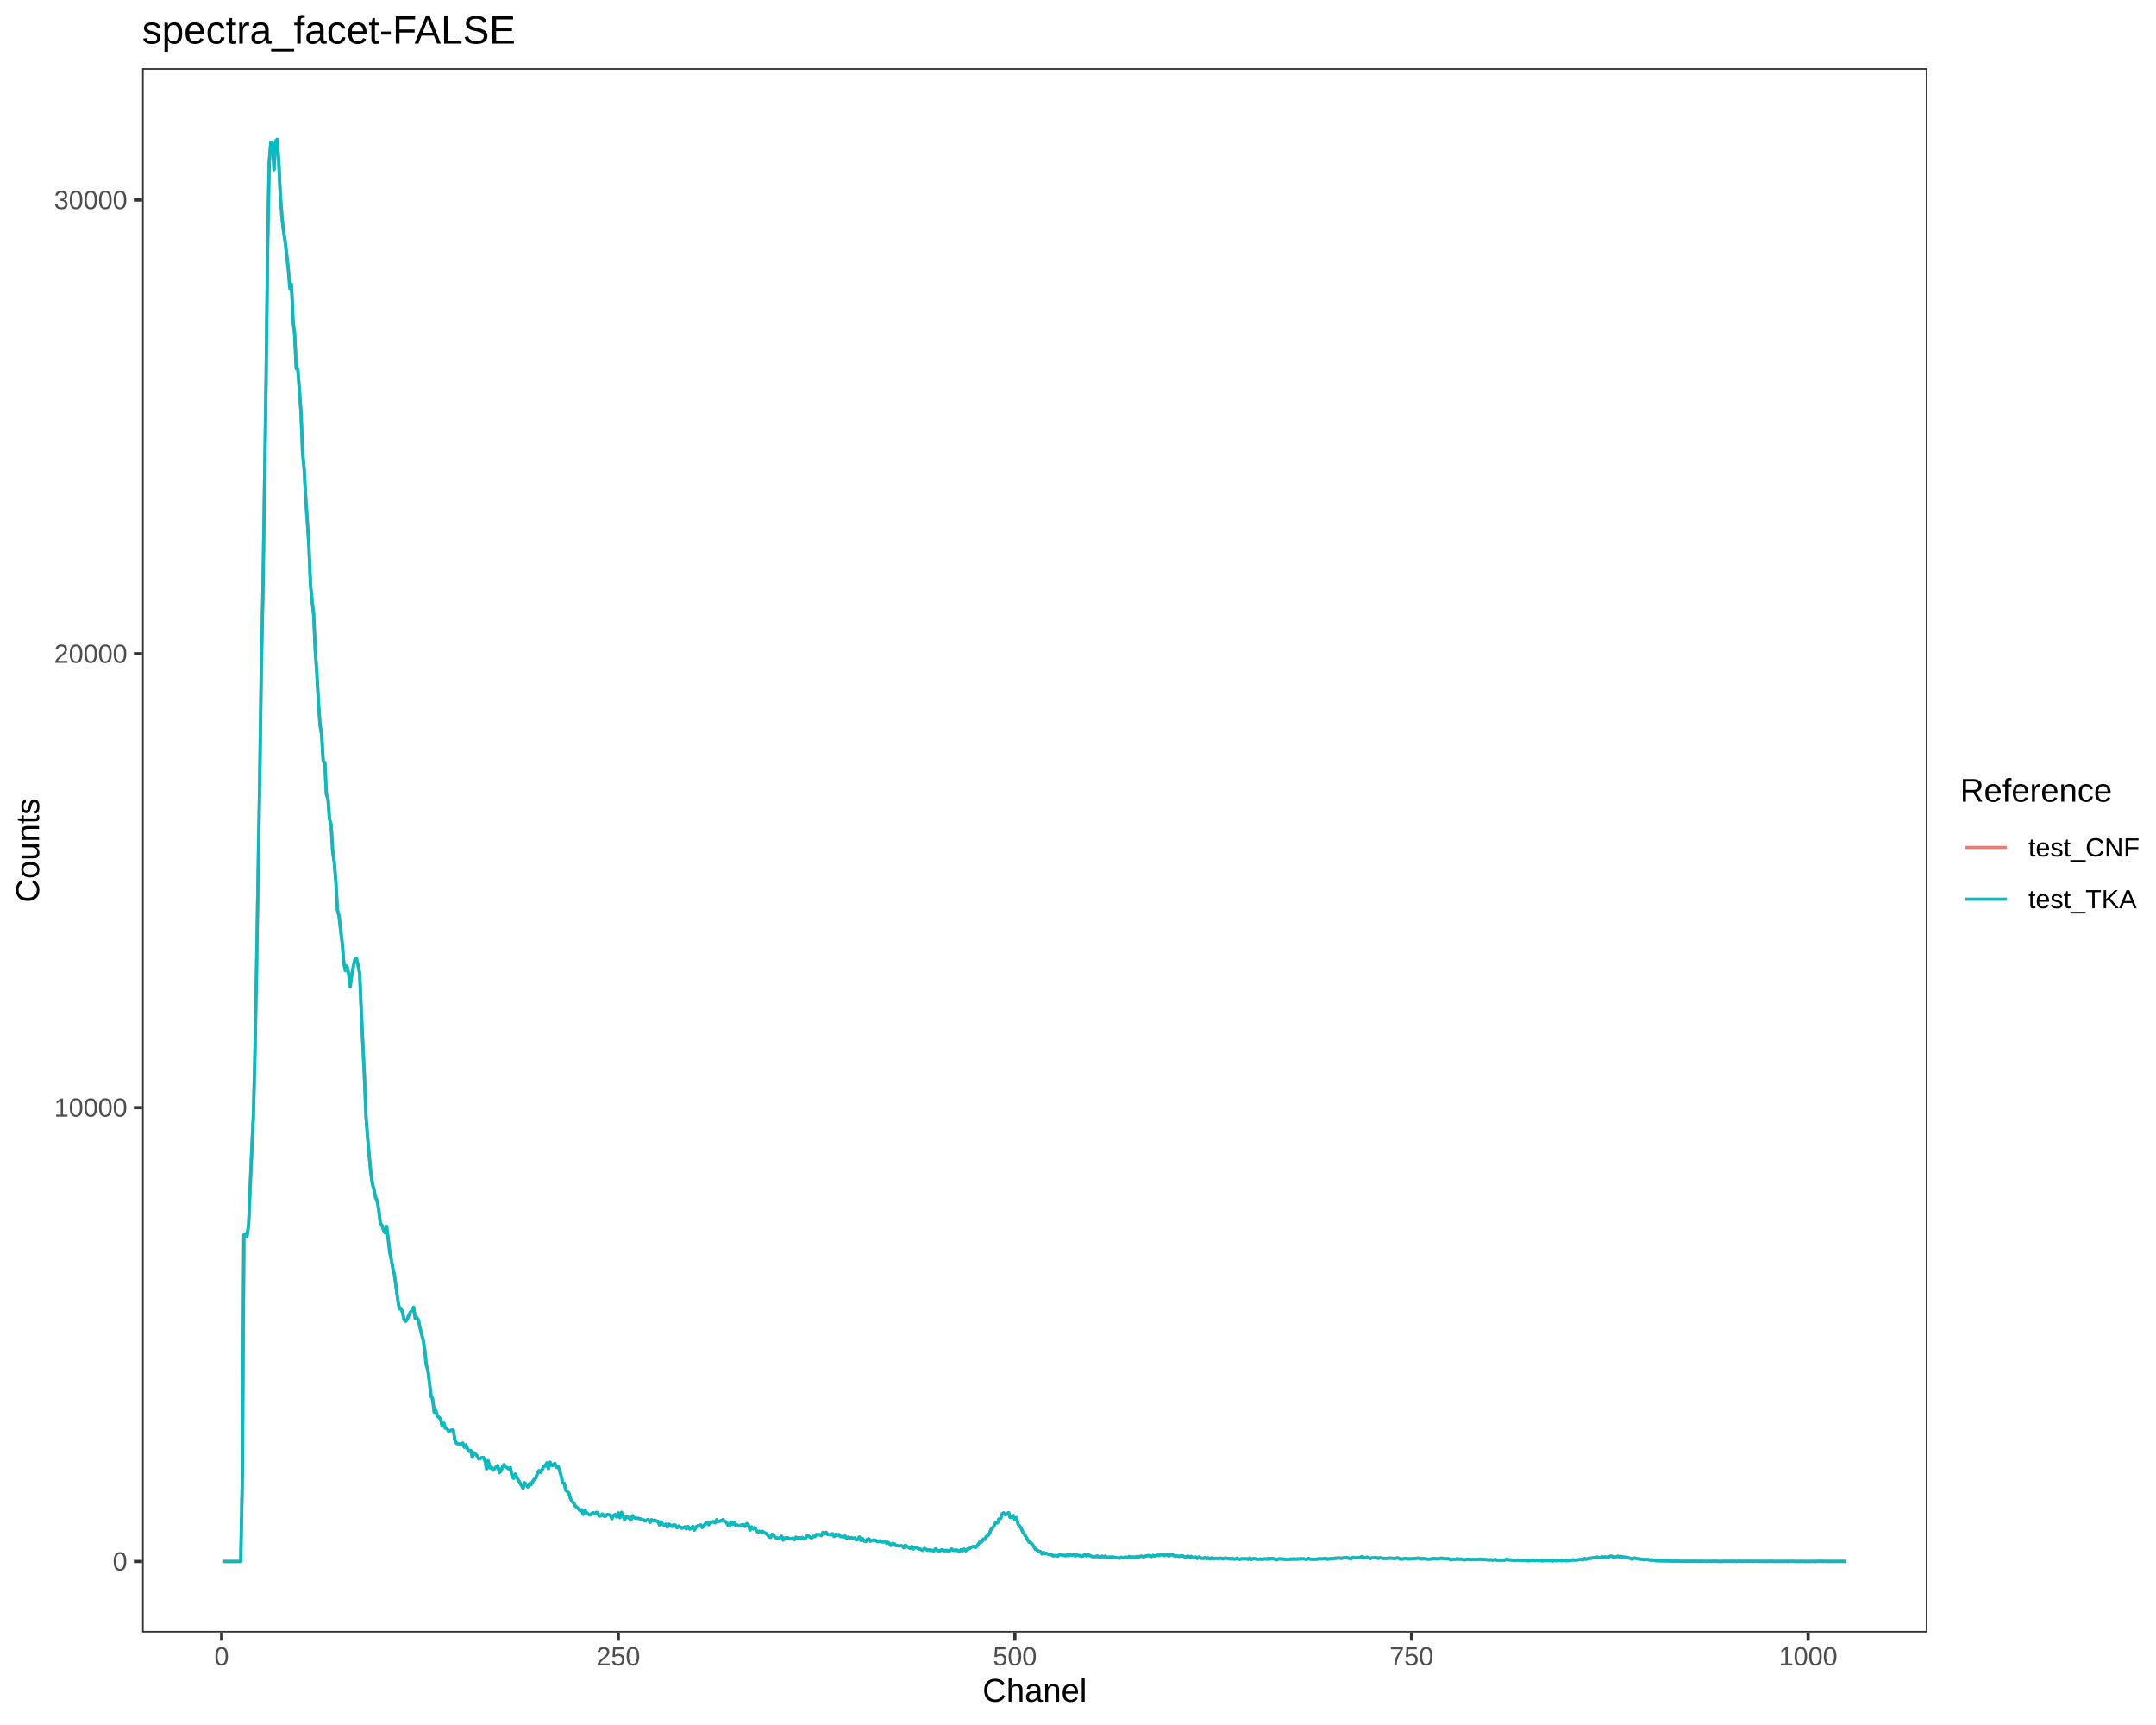
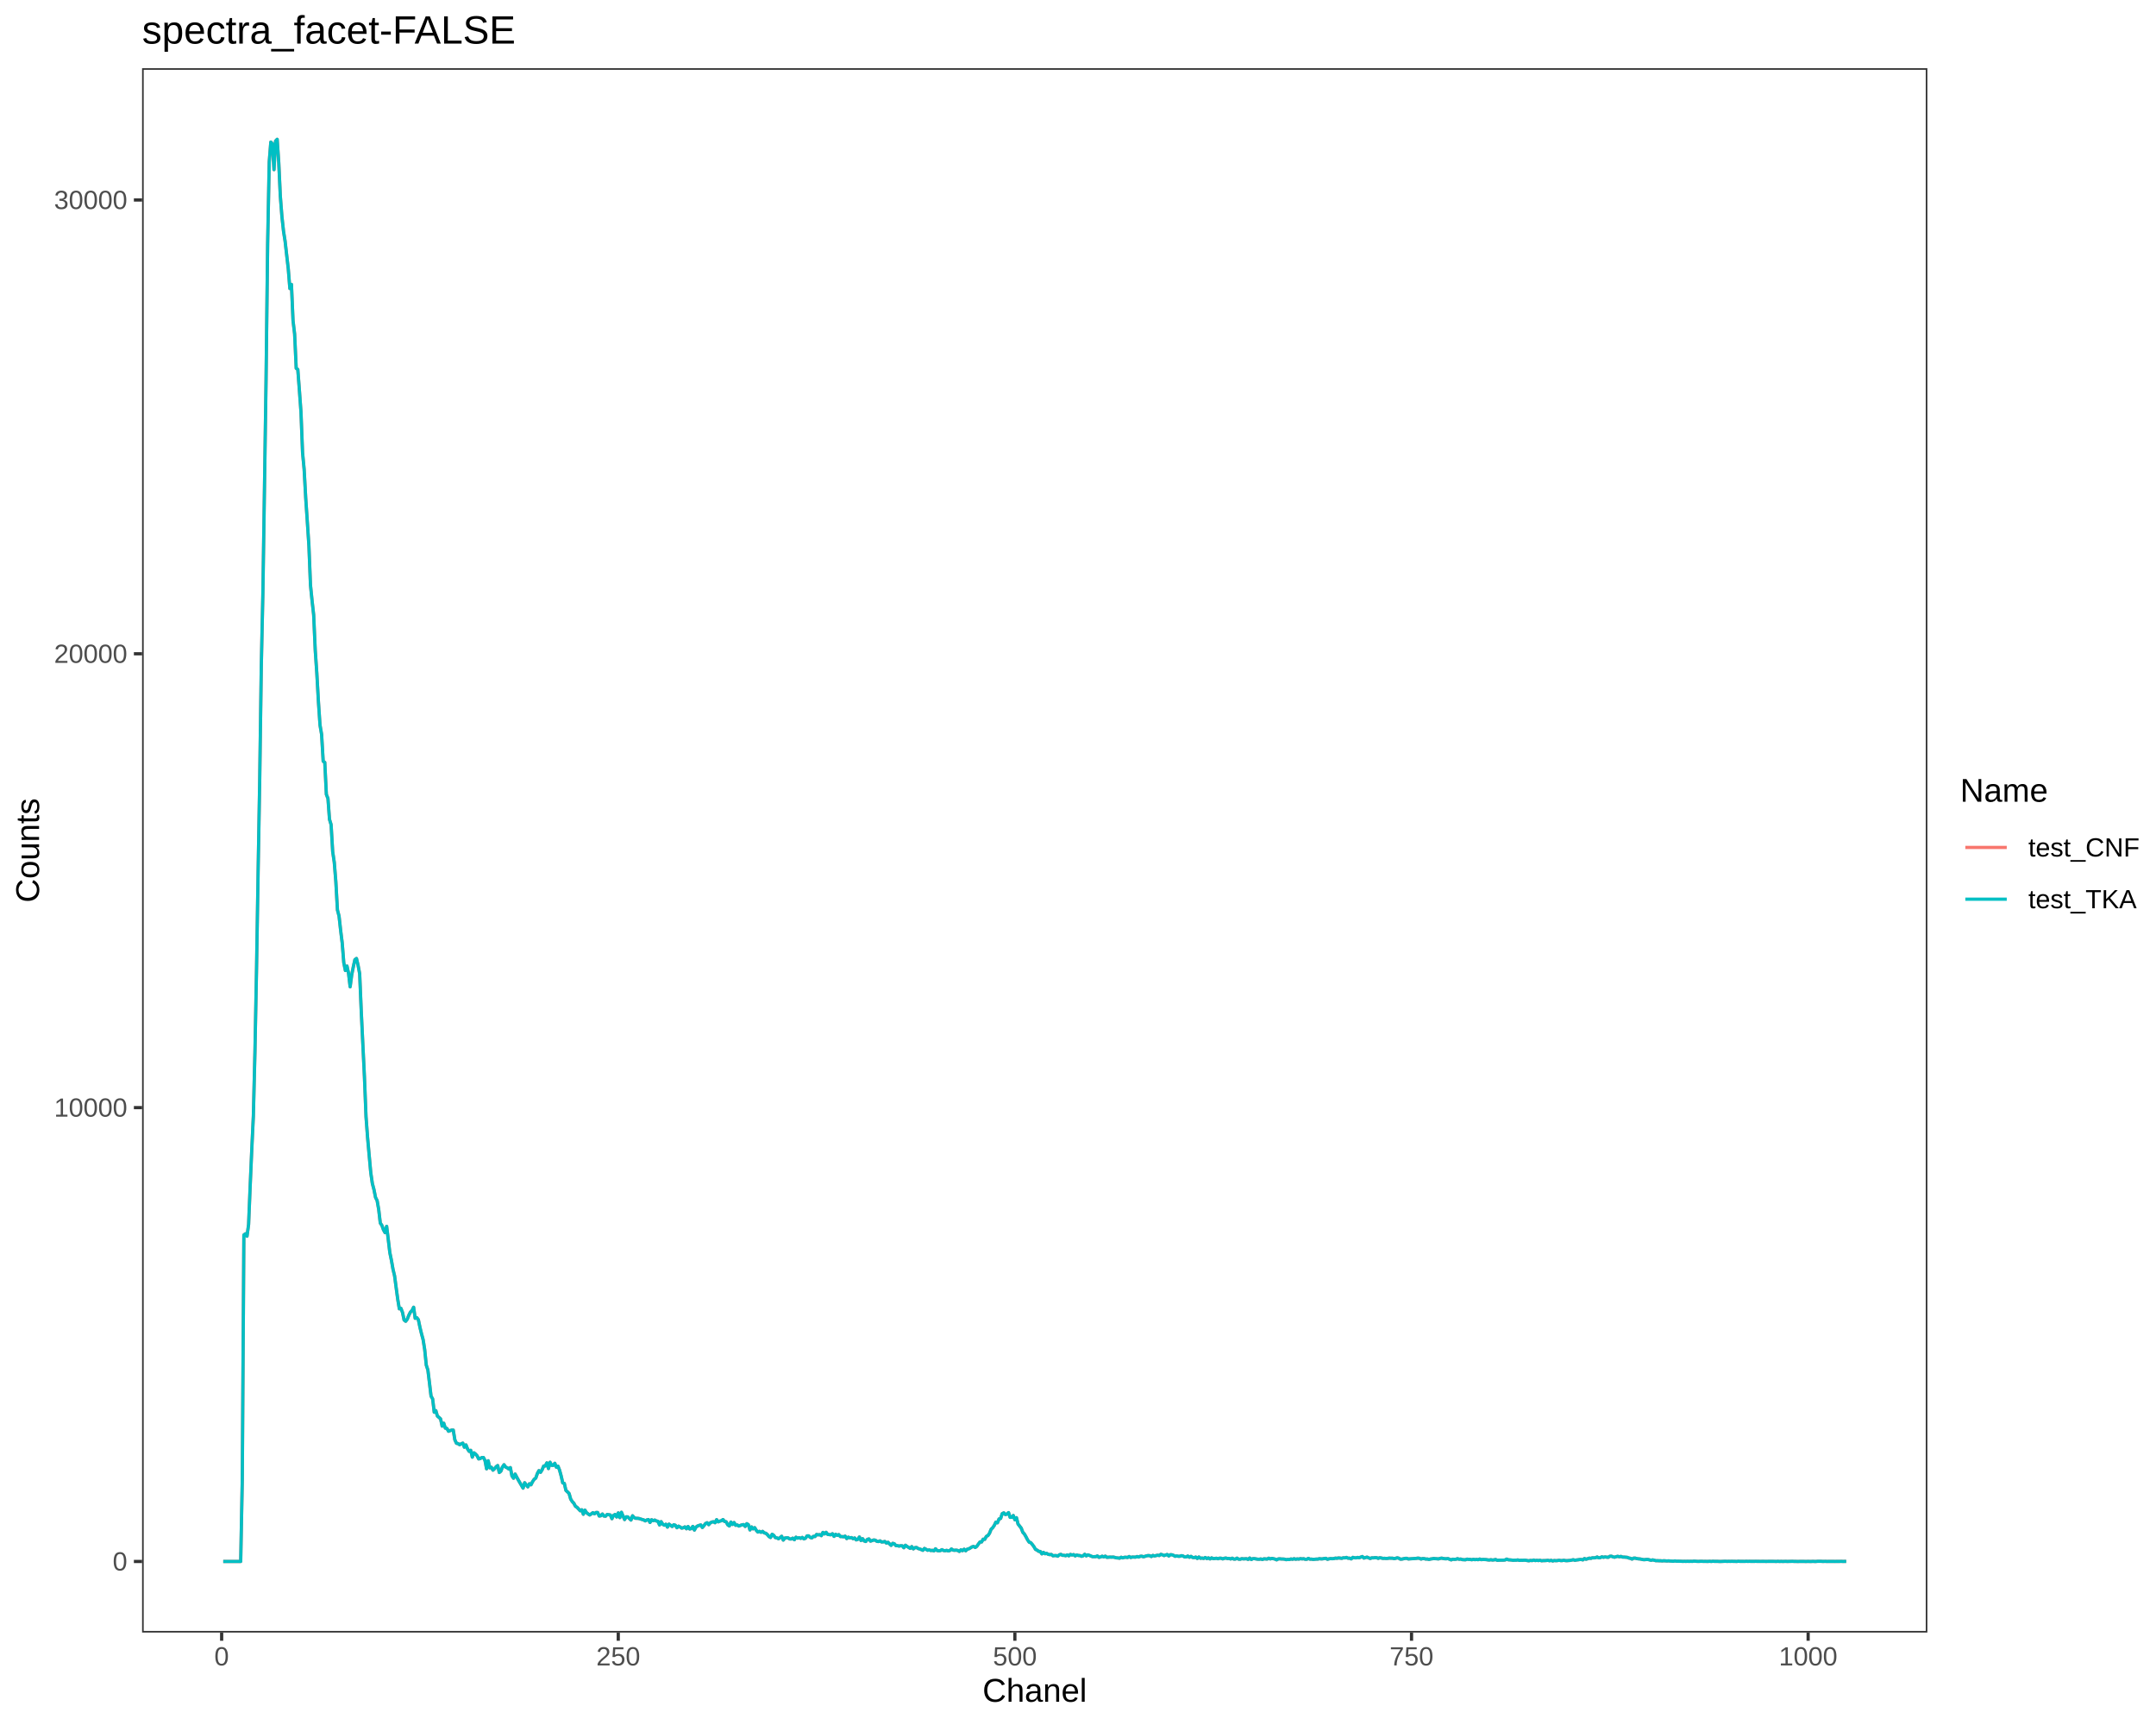
<svg xmlns="http://www.w3.org/2000/svg" viewBox="0 0 720.00 576.00">
  <defs>
    <style type="text/css">
    line, polyline, polygon, path, rect, circle {
      fill: none;
      stroke: #000000;
      stroke-linecap: round;
      stroke-linejoin: round;
      stroke-miterlimit: 10.00;
    }
  </style>
  </defs>
  <rect width="100%" height="100%" style="stroke: none; fill: #FFFFFF;" />
  <rect x="0.00" y="0.00" width="720.00" height="576.00" style="stroke-width: 1.07; stroke: #FFFFFF; fill: #FFFFFF;" />
  <defs>
    <clipPath id="cpNDcuNDV8NjQzLjY1fDU0NS4xM3wyMi43Nw==">
      <rect x="47.45" y="22.77" width="596.20" height="522.36" />
    </clipPath>
  </defs>
  <rect x="47.45" y="22.77" width="596.20" height="522.36" style="stroke-width: 1.07; stroke: none; fill: #FFFFFF;" clip-path="url(#cpNDcuNDV8NjQzLjY1fDU0NS4xM3wyMi43Nw==)" />
  <polyline points="74.55,521.39 75.08,521.39 75.61,521.39 76.14,521.39 76.67,521.39 77.20,521.39 77.73,521.39 78.26,521.39 78.79,521.39 79.32,521.39 79.85,521.39 80.38,521.39 80.91,494.26 81.44,412.37 81.96,411.98 82.49,412.78 83.02,408.87 83.55,395.96 84.08,383.82 84.61,372.68 85.14,351.20 85.67,323.56 86.20,290.88 86.73,260.44 87.26,222.54 87.79,198.07 88.32,162.91 88.85,126.88 89.38,81.40 89.91,54.08 90.44,47.44 90.97,48.00 91.50,56.65 92.03,47.09 92.56,46.52 93.09,54.27 93.62,65.55 94.15,72.35 94.68,77.20 95.21,80.54 95.74,85.19 96.27,89.79 96.80,96.34 97.33,94.96 97.86,107.10 98.39,111.51 98.92,122.98 99.45,123.36 99.98,130.28 100.51,137.56 101.04,151.15 101.57,156.73 102.10,166.38 102.63,174.20 103.16,182.22 103.69,195.42 104.22,200.61 104.75,205.33 105.28,217.21 105.81,224.89 106.34,234.33 106.87,242.12 107.40,245.23 107.93,254.20 108.46,254.58 108.99,265.27 109.52,266.62 110.04,273.62 110.57,275.35 111.10,284.40 111.63,287.93 112.16,294.49 112.69,303.86 113.22,305.86 113.75,310.61 114.28,314.86 114.81,321.49 115.34,324.07 115.87,322.57 116.40,325.04 116.93,329.50 117.46,325.51 117.99,322.83 118.52,320.45 119.05,320.05 119.58,322.34 120.11,325.13 120.64,337.62 121.17,348.63 121.70,359.53 122.23,372.84 122.76,379.91 123.29,385.81 123.82,391.57 124.35,395.20 124.88,397.19 125.41,399.85 125.94,400.88 126.47,403.89 127.00,408.40 127.53,409.17 128.06,410.66 128.59,411.60 129.12,409.49 129.65,413.78 130.18,418.25 130.71,420.81 131.24,423.81 131.77,426.01 132.30,430.01 132.83,433.89 133.36,437.04 133.89,436.87 134.42,438.25 134.95,440.77 135.48,441.19 136.01,440.48 136.54,439.16 137.07,438.12 137.60,437.59 138.13,436.50 138.65,440.21 139.18,439.98 139.71,440.66 140.24,443.19 140.77,445.38 141.30,447.33 141.83,450.66 142.36,455.85 142.89,457.45 143.42,461.73 143.95,466.20 144.48,467.11 145.01,471.55 145.54,471.02 146.07,472.85 146.60,473.29 147.13,473.77 147.66,476.20 148.19,475.23 148.72,476.88 149.25,476.97 149.78,477.91 150.31,477.71 150.84,477.52 151.37,477.53 151.90,480.78 152.43,481.93 152.96,482.03 153.49,482.41 154.02,482.11 154.55,481.88 155.08,483.25 155.61,482.47 156.14,483.81 156.67,484.62 157.20,484.28 157.73,486.56 158.26,485.11 158.79,485.52 159.32,486.09 159.85,487.15 160.38,487.03 160.91,486.68 161.44,486.67 161.97,487.69 162.50,490.46 163.03,487.76 163.56,490.14 164.09,489.93 164.62,490.91 165.15,490.43 165.68,489.75 166.21,489.37 166.73,491.69 167.26,491.25 167.79,489.88 168.32,489.09 168.85,489.88 169.38,490.11 169.91,490.52 170.44,490.05 170.97,492.84 171.50,493.60 172.03,492.20 172.56,493.23 173.09,494.19 173.62,495.10 174.15,496.00 174.68,496.91 175.21,495.10 175.74,495.81 176.27,496.49 176.80,495.44 177.33,495.79 177.86,494.73 178.39,493.96 178.92,493.56 179.45,492.03 179.98,491.05 180.51,491.63 181.04,490.78 181.57,489.52 182.10,489.49 182.63,488.46 183.16,490.37 183.69,488.26 184.22,489.29 184.75,489.32 185.28,488.61 185.81,489.93 186.34,489.58 186.87,490.91 187.40,492.84 187.93,495.16 188.46,495.34 188.99,497.67 189.52,498.16 190.05,498.69 190.58,500.57 191.11,501.40 191.64,501.96 192.17,502.98 192.70,503.31 193.23,503.88 193.76,504.46 194.29,504.13 194.81,505.63 195.34,504.25 195.87,505.10 196.40,505.51 196.93,505.87 197.46,505.51 197.99,505.11 198.52,505.49 199.05,505.04 199.58,505.04 200.11,506.22 200.64,506.14 201.17,505.55 201.70,506.23 202.23,506.28 202.76,505.70 203.29,505.78 203.82,505.87 204.35,507.11 204.88,506.02 205.41,505.69 205.94,506.54 206.47,505.17 207.00,506.75 207.53,504.96 208.06,506.22 208.59,507.40 209.12,506.49 209.65,506.51 210.18,507.05 210.71,507.57 211.24,506.13 211.77,506.75 212.30,506.99 212.83,506.98 213.36,507.04 213.89,507.20 214.42,507.38 214.95,507.51 215.48,507.85 216.01,507.54 216.54,507.40 217.07,508.37 217.60,507.46 218.13,507.78 218.66,507.57 219.19,507.87 219.72,507.98 220.25,509.20 220.78,508.10 221.31,508.95 221.84,509.28 222.37,508.96 222.90,509.92 223.42,508.92 223.95,509.34 224.48,509.72 225.01,509.13 225.54,509.31 226.07,510.14 226.60,509.60 227.13,509.89 227.66,510.26 228.19,510.14 228.72,509.85 229.25,510.48 229.78,509.72 230.31,510.55 230.84,510.43 231.37,509.69 231.90,510.92 232.43,509.92 232.96,509.54 233.49,509.35 234.02,509.19 234.55,510.05 235.08,509.45 235.61,508.72 236.14,508.46 236.67,509.11 237.20,508.51 237.73,508.23 238.26,508.14 238.79,508.46 239.32,507.43 239.85,508.17 240.38,507.93 240.91,507.79 241.44,507.40 241.97,508.04 242.50,508.14 243.03,509.16 243.56,509.54 244.09,508.23 244.62,509.04 245.15,508.40 245.68,509.32 246.21,509.20 246.74,509.57 247.27,509.35 247.80,509.16 248.33,509.08 248.86,509.69 249.39,508.78 249.92,509.10 250.45,510.87 250.98,509.85 251.50,510.51 252.03,510.11 252.56,510.99 253.09,511.57 253.62,511.34 254.15,511.66 254.68,511.34 255.21,511.86 255.74,511.96 256.27,512.42 256.80,513.07 257.33,513.39 257.86,512.31 258.39,512.67 258.92,513.42 259.45,513.51 259.98,513.81 260.51,513.43 261.04,512.98 261.57,514.26 262.10,513.58 262.63,513.49 263.16,513.49 263.69,513.87 264.22,513.90 264.75,513.61 265.28,514.14 265.81,513.29 266.34,513.61 266.87,513.45 267.40,513.69 267.93,513.36 268.46,513.86 268.99,513.63 269.52,512.86 270.05,512.84 270.58,513.37 271.11,513.52 271.64,513.01 272.17,513.07 272.70,512.37 273.23,512.51 273.76,512.43 274.29,512.79 274.82,511.69 275.35,512.20 275.88,511.66 276.41,512.36 276.94,512.43 277.47,512.48 278.00,512.14 278.53,513.02 279.06,512.31 279.59,512.69 280.11,512.42 280.64,513.08 281.17,513.07 281.70,513.17 282.23,512.93 282.76,513.75 283.29,513.28 283.82,513.52 284.35,513.42 284.88,513.79 285.41,513.55 285.94,514.19 286.47,514.01 287.00,513.22 287.53,514.40 288.06,513.78 288.59,514.54 289.12,514.73 289.65,514.02 290.18,513.87 290.71,514.61 291.24,514.42 291.77,514.22 292.30,514.28 292.83,514.67 293.36,514.75 293.89,514.51 294.42,514.89 294.95,514.86 295.48,514.72 296.01,515.26 296.54,514.98 297.07,515.54 297.60,516.02 298.13,515.34 298.66,515.48 299.19,516.11 299.72,516.11 300.25,516.27 300.78,516.14 301.31,516.17 301.84,516.81 302.37,515.98 302.90,516.37 303.43,516.70 303.96,517.02 304.49,516.43 305.02,517.19 305.55,516.78 306.08,516.72 306.61,517.08 307.14,517.22 307.67,517.43 308.19,517.67 308.72,517.05 309.25,517.34 309.78,517.66 310.31,517.52 310.84,517.75 311.37,517.67 311.90,517.86 312.43,517.16 312.96,517.75 313.49,517.84 314.02,517.78 314.55,517.45 315.08,517.73 315.61,517.81 316.14,517.67 316.67,517.89 317.20,517.75 317.73,517.22 318.26,517.61 318.79,517.67 319.32,517.61 319.85,517.72 320.38,518.04 320.91,517.49 321.44,517.80 321.97,517.30 322.50,517.83 323.03,517.28 323.56,517.16 324.09,516.86 324.62,516.52 325.15,516.37 325.68,516.73 326.21,516.34 326.74,515.58 327.27,514.87 327.80,514.90 328.33,513.95 328.86,514.01 329.39,513.01 329.92,512.75 330.45,511.98 330.98,510.64 331.51,510.14 332.04,509.35 332.57,508.25 333.10,508.49 333.63,507.20 334.16,507.04 334.69,505.43 335.22,505.16 335.75,505.73 336.28,505.57 336.80,505.08 337.33,506.66 337.86,506.64 338.39,506.05 338.92,507.48 339.45,506.78 339.98,508.90 340.51,509.58 341.04,510.26 341.57,511.66 342.10,512.23 342.63,513.16 343.16,514.17 343.69,514.95 344.22,515.11 344.75,515.73 345.28,516.45 345.81,517.36 346.34,517.61 346.87,518.02 347.40,518.05 347.93,518.86 348.46,518.36 348.99,518.81 349.52,518.69 350.05,519.01 350.58,519.11 351.11,519.05 351.64,519.51 352.17,519.43 352.70,519.42 353.23,519.63 353.76,519.17 354.29,519.02 354.82,519.36 355.35,519.34 355.88,519.48 356.41,519.22 356.94,519.52 357.47,519.04 358.00,519.25 358.53,519.10 359.06,519.54 359.59,519.24 360.12,519.39 360.65,519.42 361.18,519.67 361.71,519.51 362.24,518.99 362.77,519.54 363.30,519.19 363.83,519.37 364.36,519.60 364.88,519.80 365.41,519.78 365.94,519.78 366.47,519.55 367.00,520.02 367.53,519.89 368.06,519.63 368.59,519.87 369.12,519.61 369.65,520.02 370.18,519.98 370.71,519.93 371.24,519.96 371.77,519.92 372.30,520.04 372.83,520.19 373.36,520.22 373.89,520.31 374.42,519.98 374.95,520.20 375.48,520.01 376.01,519.98 376.54,520.08 377.07,519.74 377.60,520.07 378.13,519.92 378.66,519.93 379.19,519.96 379.72,519.74 380.25,519.92 380.78,519.67 381.31,519.63 381.84,519.83 382.37,519.69 382.90,519.51 383.43,519.42 383.96,519.46 384.49,519.75 385.02,519.37 385.55,519.57 386.08,519.42 386.61,519.30 387.14,519.42 387.67,519.01 388.20,519.17 388.73,519.43 389.26,519.24 389.79,519.07 390.32,519.57 390.85,519.13 391.38,519.16 391.91,519.36 392.44,519.67 392.96,519.54 393.49,519.66 394.02,519.66 394.55,519.45 395.08,519.57 395.61,519.89 396.14,519.86 396.67,519.58 397.20,519.99 397.73,519.69 398.26,520.05 398.79,520.11 399.32,519.92 399.85,520.39 400.38,519.90 400.91,520.34 401.44,520.25 401.97,520.39 402.50,520.07 403.03,520.43 403.56,520.19 404.09,520.55 404.62,520.19 405.15,520.45 405.68,520.40 406.21,520.31 406.74,520.49 407.27,520.30 407.80,520.31 408.33,520.54 408.86,520.33 409.39,520.25 409.92,520.43 410.45,520.36 410.98,520.57 411.51,520.30 412.04,520.61 412.57,520.60 413.10,520.28 413.63,520.63 414.16,520.66 414.69,520.45 415.22,520.54 415.75,520.51 416.28,520.48 416.81,520.71 417.34,520.24 417.87,520.75 418.40,520.45 418.93,520.45 419.46,520.55 419.99,520.64 420.52,520.66 421.05,520.55 421.57,520.74 422.10,520.51 422.63,520.55 423.16,520.61 423.69,520.30 424.22,520.55 424.75,520.36 425.28,520.48 425.81,520.61 426.34,520.86 426.87,520.55 427.40,520.51 427.93,520.58 428.46,520.58 428.99,520.63 429.52,520.80 430.05,520.71 430.58,520.75 431.11,520.55 431.64,520.67 432.17,520.48 432.70,520.66 433.23,520.54 433.76,520.61 434.29,520.45 434.82,520.55 435.35,520.48 435.88,520.66 436.41,520.66 436.94,520.36 437.47,520.64 438.00,520.61 438.53,520.72 439.06,520.66 439.59,520.60 440.12,520.60 440.65,520.46 441.18,520.55 441.71,520.52 442.24,520.40 442.77,520.34 443.30,520.67 443.83,520.52 444.36,520.43 444.89,520.48 445.42,520.43 445.95,520.28 446.48,520.33 447.01,520.22 447.54,520.27 448.07,520.36 448.60,520.17 449.13,520.20 449.65,520.04 450.18,520.31 450.71,520.28 451.24,520.54 451.77,520.02 452.30,520.16 452.83,520.20 453.36,520.04 453.89,520.16 454.42,519.95 454.95,519.74 455.48,520.27 456.01,520.08 456.54,519.95 457.07,520.20 457.60,520.40 458.13,520.17 458.66,520.20 459.19,520.11 459.72,520.13 460.25,520.36 460.78,520.14 461.31,520.24 461.84,520.37 462.37,520.34 462.90,520.39 463.43,520.36 463.96,520.27 464.49,520.31 465.02,520.30 465.55,520.45 466.08,520.34 466.61,520.17 467.14,520.31 467.67,520.64 468.20,520.60 468.73,520.48 469.26,520.36 469.79,520.34 470.32,520.57 470.85,520.52 471.38,520.48 471.91,520.45 472.44,520.40 472.97,520.36 473.50,520.28 474.03,520.33 474.56,520.60 475.09,520.43 475.62,520.45 476.15,520.60 476.68,520.57 477.21,520.74 477.74,520.57 478.26,520.51 478.79,520.39 479.32,520.46 479.85,520.49 480.38,520.55 480.91,520.37 481.44,520.28 481.97,520.40 482.50,520.49 483.03,520.49 483.56,520.43 484.09,520.66 484.62,520.87 485.15,520.63 485.68,520.69 486.21,520.66 486.74,520.46 487.27,520.67 487.80,520.58 488.33,520.78 488.86,520.81 489.39,520.84 489.92,520.61 490.45,520.71 490.98,520.71 491.51,520.83 492.04,520.67 492.57,520.80 493.10,520.71 493.63,520.81 494.16,520.58 494.69,520.80 495.22,520.71 495.75,520.75 496.28,520.77 496.81,520.86 497.34,520.92 497.87,520.81 498.40,520.92 498.93,520.87 499.46,520.74 499.99,521.01 500.52,520.98 501.05,520.96 501.58,520.96 502.11,520.95 502.64,520.90 503.17,520.60 503.70,520.84 504.23,520.87 504.76,520.92 505.29,521.01 505.82,520.98 506.34,520.98 506.87,520.87 507.40,521.05 507.93,520.99 508.46,521.02 508.99,520.96 509.52,520.99 510.05,521.10 510.58,521.17 511.11,521.04 511.64,521.11 512.17,520.92 512.70,521.10 513.23,521.01 513.76,521.10 514.29,520.99 514.82,521.17 515.35,521.11 515.88,521.11 516.41,521.07 516.94,521.01 517.47,521.16 518.00,521.01 518.53,521.24 519.06,521.07 519.59,521.14 520.12,521.10 520.65,520.99 521.18,521.10 521.71,521.10 522.24,520.99 522.77,521.11 523.30,521.13 523.83,521.08 524.36,521.05 524.89,520.93 525.42,520.81 525.95,521.02 526.48,520.90 527.01,520.84 527.54,520.75 528.07,520.74 528.60,520.87 529.13,520.42 529.66,520.66 530.19,520.49 530.72,520.28 531.25,520.37 531.78,520.17 532.31,520.20 532.84,520.13 533.37,519.90 533.90,520.19 534.43,520.11 534.95,519.84 535.48,520.01 536.01,519.87 536.54,519.96 537.07,520.01 537.60,519.66 538.13,519.63 538.66,519.86 539.19,519.98 539.72,519.80 540.25,519.66 540.78,519.84 541.31,519.70 541.84,519.93 542.37,519.93 542.90,519.98 543.43,520.02 543.96,520.25 544.49,520.34 545.02,520.61 545.55,520.28 546.08,520.28 546.61,520.43 547.14,520.52 547.67,520.55 548.20,520.66 548.73,520.78 549.26,520.80 549.79,520.72 550.32,520.72 550.85,520.86 551.38,521.01 551.91,520.86 552.44,520.99 552.97,521.14 553.50,521.13 554.03,521.16 554.56,521.16 555.09,521.22 555.62,521.16 556.15,521.19 556.68,521.24 557.21,521.19 557.74,521.25 558.27,521.28 558.80,521.33 559.33,521.21 559.86,521.31 560.39,521.30 560.92,521.31 561.45,521.33 561.98,521.36 562.51,521.34 563.03,521.36 563.56,521.33 564.09,521.36 564.62,521.33 565.15,521.36 565.68,521.28 566.21,521.31 566.74,521.36 567.27,521.37 567.80,521.34 568.33,521.33 568.86,521.37 569.39,521.36 569.92,521.37 570.45,521.37 570.98,521.33 571.51,521.39 572.04,521.31 572.57,521.36 573.10,521.36 573.63,521.36 574.16,521.39 574.69,521.39 575.22,521.37 575.75,521.34 576.28,521.33 576.81,521.37 577.34,521.34 577.87,521.36 578.40,521.33 578.93,521.36 579.46,521.36 579.99,521.39 580.52,521.31 581.05,521.36 581.58,521.36 582.11,521.36 582.64,521.37 583.17,521.33 583.70,521.36 584.23,521.34 584.76,521.36 585.29,521.36 585.82,521.36 586.35,521.34 586.88,521.36 587.41,521.36 587.94,521.37 588.47,521.36 589.00,521.36 589.53,521.37 590.06,521.37 590.59,521.36 591.11,521.36 591.64,521.36 592.17,521.36 592.70,521.37 593.23,521.39 593.76,521.34 594.29,521.39 594.82,521.36 595.35,521.39 595.88,521.37 596.41,521.36 596.94,521.39 597.47,521.37 598.00,521.36 598.53,521.34 599.06,521.37 599.59,521.37 600.12,521.39 600.65,521.39 601.18,521.37 601.71,521.37 602.24,521.37 602.77,521.39 603.30,521.39 603.83,521.37 604.36,521.39 604.89,521.39 605.42,521.36 605.95,521.39 606.48,521.39 607.01,521.34 607.54,521.34 608.07,521.34 608.60,521.37 609.13,521.37 609.66,521.36 610.19,521.39 610.72,521.37 611.25,521.37 611.78,521.37 612.31,521.37 612.84,521.39 613.37,521.37 613.90,521.37 614.43,521.37 614.96,521.36 615.49,521.39 616.02,521.37 616.55,521.39 " style="stroke-width: 1.07; stroke: #F8766D; stroke-linecap: butt;" clip-path="url(#cpNDcuNDV8NjQzLjY1fDU0NS4xM3wyMi43Nw==)" />
  <polyline points="74.55,521.39 75.08,521.39 75.61,521.39 76.14,521.39 76.67,521.39 77.20,521.39 77.73,521.39 78.26,521.39 78.79,521.39 79.32,521.39 79.85,521.39 80.38,521.39 80.91,494.26 81.44,412.37 81.96,411.98 82.49,412.78 83.02,408.87 83.55,395.96 84.08,383.82 84.61,372.68 85.14,351.20 85.67,323.56 86.20,290.88 86.73,260.44 87.26,222.54 87.79,198.07 88.32,162.91 88.85,126.88 89.38,81.40 89.91,54.08 90.44,47.44 90.97,48.00 91.50,56.65 92.03,47.09 92.56,46.52 93.09,54.27 93.62,65.55 94.15,72.35 94.68,77.20 95.21,80.54 95.74,85.19 96.27,89.79 96.80,96.34 97.33,94.96 97.86,107.10 98.39,111.51 98.92,122.98 99.45,123.36 99.98,130.28 100.51,137.56 101.04,151.15 101.57,156.73 102.10,166.38 102.63,174.20 103.16,182.22 103.69,195.42 104.22,200.61 104.75,205.33 105.28,217.21 105.81,224.89 106.34,234.33 106.87,242.12 107.40,245.23 107.93,254.20 108.46,254.58 108.99,265.27 109.52,266.62 110.04,273.62 110.57,275.35 111.10,284.40 111.63,287.93 112.16,294.49 112.69,303.86 113.22,305.86 113.75,310.61 114.28,314.86 114.81,321.49 115.34,324.07 115.87,322.57 116.40,325.04 116.93,329.50 117.46,325.51 117.99,322.83 118.52,320.45 119.05,320.05 119.58,322.34 120.11,325.13 120.64,337.62 121.17,348.63 121.70,359.53 122.23,372.84 122.76,379.91 123.29,385.81 123.82,391.57 124.35,395.20 124.88,397.19 125.41,399.85 125.94,400.88 126.47,403.89 127.00,408.40 127.53,409.17 128.06,410.66 128.59,411.60 129.12,409.49 129.65,413.78 130.18,418.25 130.71,420.81 131.24,423.81 131.77,426.01 132.30,430.01 132.83,433.89 133.36,437.04 133.89,436.87 134.42,438.25 134.95,440.77 135.48,441.19 136.01,440.48 136.54,439.16 137.07,438.12 137.60,437.59 138.13,436.50 138.65,440.21 139.18,439.98 139.71,440.66 140.24,443.19 140.77,445.38 141.30,447.33 141.83,450.66 142.36,455.85 142.89,457.45 143.42,461.73 143.95,466.20 144.48,467.11 145.01,471.55 145.54,471.02 146.07,472.85 146.60,473.29 147.13,473.77 147.66,476.20 148.19,475.23 148.72,476.88 149.25,476.97 149.78,477.91 150.31,477.71 150.84,477.52 151.37,477.53 151.90,480.78 152.43,481.93 152.96,482.03 153.49,482.41 154.02,482.11 154.55,481.88 155.08,483.25 155.61,482.47 156.14,483.81 156.67,484.62 157.20,484.28 157.73,486.56 158.26,485.11 158.79,485.52 159.32,486.09 159.85,487.15 160.38,487.03 160.91,486.68 161.44,486.67 161.97,487.69 162.50,490.46 163.03,487.76 163.56,490.14 164.09,489.93 164.62,490.91 165.15,490.43 165.68,489.75 166.21,489.37 166.73,491.69 167.26,491.25 167.79,489.88 168.32,489.09 168.85,489.88 169.38,490.11 169.91,490.52 170.44,490.05 170.97,492.84 171.50,493.60 172.03,492.20 172.56,493.23 173.09,494.19 173.62,495.10 174.15,496.00 174.68,496.91 175.21,495.10 175.74,495.81 176.27,496.49 176.80,495.44 177.33,495.79 177.86,494.73 178.39,493.96 178.92,493.56 179.45,492.03 179.98,491.05 180.51,491.63 181.04,490.78 181.57,489.52 182.10,489.49 182.63,488.46 183.16,490.37 183.69,488.26 184.22,489.29 184.75,489.32 185.28,488.61 185.81,489.93 186.34,489.58 186.87,490.91 187.40,492.84 187.93,495.16 188.46,495.34 188.99,497.67 189.52,498.16 190.05,498.69 190.58,500.57 191.11,501.40 191.64,501.96 192.17,502.98 192.70,503.31 193.23,503.88 193.76,504.46 194.29,504.13 194.81,505.63 195.34,504.25 195.87,505.10 196.40,505.51 196.93,505.87 197.46,505.51 197.99,505.11 198.52,505.49 199.05,505.04 199.58,505.04 200.11,506.22 200.64,506.14 201.17,505.55 201.70,506.23 202.23,506.28 202.76,505.70 203.29,505.78 203.82,505.87 204.35,507.11 204.88,506.02 205.41,505.69 205.94,506.54 206.47,505.17 207.00,506.75 207.53,504.96 208.06,506.22 208.59,507.40 209.12,506.49 209.65,506.51 210.18,507.05 210.71,507.57 211.24,506.13 211.77,506.75 212.30,506.99 212.83,506.98 213.36,507.04 213.89,507.20 214.42,507.38 214.95,507.51 215.48,507.85 216.01,507.54 216.54,507.40 217.07,508.37 217.60,507.46 218.13,507.78 218.66,507.57 219.19,507.87 219.72,507.98 220.25,509.20 220.78,508.10 221.31,508.95 221.84,509.28 222.37,508.96 222.90,509.92 223.42,508.92 223.95,509.34 224.48,509.72 225.01,509.13 225.54,509.31 226.07,510.14 226.60,509.60 227.13,509.89 227.66,510.26 228.19,510.14 228.72,509.85 229.25,510.48 229.78,509.72 230.31,510.55 230.84,510.43 231.37,509.69 231.90,510.92 232.43,509.92 232.96,509.54 233.49,509.35 234.02,509.19 234.55,510.05 235.08,509.45 235.61,508.72 236.14,508.46 236.67,509.11 237.20,508.51 237.73,508.23 238.26,508.14 238.79,508.46 239.32,507.43 239.85,508.17 240.38,507.93 240.91,507.79 241.44,507.40 241.97,508.04 242.50,508.14 243.03,509.16 243.56,509.54 244.09,508.23 244.62,509.04 245.15,508.40 245.68,509.32 246.21,509.20 246.74,509.57 247.27,509.35 247.80,509.16 248.33,509.08 248.86,509.69 249.39,508.78 249.92,509.10 250.45,510.87 250.98,509.85 251.50,510.51 252.03,510.11 252.56,510.99 253.09,511.57 253.62,511.34 254.15,511.66 254.68,511.34 255.21,511.86 255.74,511.96 256.27,512.42 256.80,513.07 257.33,513.39 257.86,512.31 258.39,512.67 258.92,513.42 259.45,513.51 259.98,513.81 260.51,513.43 261.04,512.98 261.57,514.26 262.10,513.58 262.63,513.49 263.16,513.49 263.69,513.87 264.22,513.90 264.75,513.61 265.28,514.14 265.81,513.29 266.34,513.61 266.87,513.45 267.40,513.69 267.93,513.36 268.46,513.86 268.99,513.63 269.52,512.86 270.05,512.84 270.58,513.37 271.11,513.52 271.64,513.01 272.17,513.07 272.70,512.37 273.23,512.51 273.76,512.43 274.29,512.79 274.82,511.69 275.35,512.20 275.88,511.66 276.41,512.36 276.94,512.43 277.47,512.48 278.00,512.14 278.53,513.02 279.06,512.31 279.59,512.69 280.11,512.42 280.64,513.08 281.17,513.07 281.70,513.17 282.23,512.93 282.76,513.75 283.29,513.28 283.82,513.52 284.35,513.42 284.88,513.79 285.41,513.55 285.94,514.19 286.47,514.01 287.00,513.22 287.53,514.40 288.06,513.78 288.59,514.54 289.12,514.73 289.65,514.02 290.18,513.87 290.71,514.61 291.24,514.42 291.77,514.22 292.30,514.28 292.83,514.67 293.36,514.75 293.89,514.51 294.42,514.89 294.95,514.86 295.48,514.72 296.01,515.26 296.54,514.98 297.07,515.54 297.60,516.02 298.13,515.34 298.66,515.48 299.19,516.11 299.72,516.11 300.25,516.27 300.78,516.14 301.31,516.17 301.84,516.81 302.37,515.98 302.90,516.37 303.43,516.70 303.96,517.02 304.49,516.43 305.02,517.19 305.55,516.78 306.08,516.72 306.61,517.08 307.14,517.22 307.67,517.43 308.19,517.67 308.72,517.05 309.25,517.34 309.78,517.66 310.31,517.52 310.84,517.75 311.37,517.67 311.90,517.86 312.43,517.16 312.96,517.75 313.49,517.84 314.02,517.78 314.55,517.45 315.08,517.73 315.61,517.81 316.14,517.67 316.67,517.89 317.20,517.75 317.73,517.22 318.26,517.61 318.79,517.67 319.32,517.61 319.85,517.72 320.38,518.04 320.91,517.49 321.44,517.80 321.97,517.30 322.50,517.83 323.03,517.28 323.56,517.16 324.09,516.86 324.62,516.52 325.15,516.37 325.68,516.73 326.21,516.34 326.74,515.58 327.27,514.87 327.80,514.90 328.33,513.95 328.86,514.01 329.39,513.01 329.92,512.75 330.45,511.98 330.98,510.64 331.51,510.14 332.04,509.35 332.57,508.25 333.10,508.49 333.63,507.20 334.16,507.04 334.69,505.43 335.22,505.16 335.75,505.73 336.28,505.57 336.80,505.08 337.33,506.66 337.86,506.64 338.39,506.05 338.92,507.48 339.45,506.78 339.98,508.90 340.51,509.58 341.04,510.26 341.57,511.66 342.10,512.23 342.63,513.16 343.16,514.17 343.69,514.95 344.22,515.11 344.75,515.73 345.28,516.45 345.81,517.36 346.34,517.61 346.87,518.02 347.40,518.05 347.93,518.86 348.46,518.36 348.99,518.81 349.52,518.69 350.05,519.01 350.58,519.11 351.11,519.05 351.64,519.51 352.17,519.43 352.70,519.42 353.23,519.63 353.76,519.17 354.29,519.02 354.82,519.36 355.35,519.34 355.88,519.48 356.41,519.22 356.94,519.52 357.47,519.04 358.00,519.25 358.53,519.10 359.06,519.54 359.59,519.24 360.12,519.39 360.65,519.42 361.18,519.67 361.71,519.51 362.24,518.99 362.77,519.54 363.30,519.19 363.83,519.37 364.36,519.60 364.88,519.80 365.41,519.78 365.94,519.78 366.47,519.55 367.00,520.02 367.53,519.89 368.06,519.63 368.59,519.87 369.12,519.61 369.65,520.02 370.18,519.98 370.71,519.93 371.24,519.96 371.77,519.92 372.30,520.04 372.83,520.19 373.36,520.22 373.89,520.31 374.42,519.98 374.95,520.20 375.48,520.01 376.01,519.98 376.54,520.08 377.07,519.74 377.60,520.07 378.13,519.92 378.66,519.93 379.19,519.96 379.72,519.74 380.25,519.92 380.78,519.67 381.31,519.63 381.84,519.83 382.37,519.69 382.90,519.51 383.43,519.42 383.96,519.46 384.49,519.75 385.02,519.37 385.55,519.57 386.08,519.42 386.61,519.30 387.14,519.42 387.67,519.01 388.20,519.17 388.73,519.43 389.26,519.24 389.79,519.07 390.32,519.57 390.85,519.13 391.38,519.16 391.91,519.36 392.44,519.67 392.96,519.54 393.49,519.66 394.02,519.66 394.55,519.45 395.08,519.57 395.61,519.89 396.14,519.86 396.67,519.58 397.20,519.99 397.73,519.69 398.26,520.05 398.79,520.11 399.32,519.92 399.85,520.39 400.38,519.90 400.91,520.34 401.44,520.25 401.97,520.39 402.50,520.07 403.03,520.43 403.56,520.19 404.09,520.55 404.62,520.19 405.15,520.45 405.68,520.40 406.21,520.31 406.74,520.49 407.27,520.30 407.80,520.31 408.33,520.54 408.86,520.33 409.39,520.25 409.92,520.43 410.45,520.36 410.98,520.57 411.51,520.30 412.04,520.61 412.57,520.60 413.10,520.28 413.63,520.63 414.16,520.66 414.69,520.45 415.22,520.54 415.75,520.51 416.28,520.48 416.81,520.71 417.34,520.24 417.87,520.75 418.40,520.45 418.93,520.45 419.46,520.55 419.99,520.64 420.52,520.66 421.05,520.55 421.57,520.74 422.10,520.51 422.63,520.55 423.16,520.61 423.69,520.30 424.22,520.55 424.75,520.36 425.28,520.48 425.81,520.61 426.34,520.86 426.87,520.55 427.40,520.51 427.93,520.58 428.46,520.58 428.99,520.63 429.52,520.80 430.05,520.71 430.58,520.75 431.11,520.55 431.64,520.67 432.17,520.48 432.70,520.66 433.23,520.54 433.76,520.61 434.29,520.45 434.82,520.55 435.35,520.48 435.88,520.66 436.41,520.66 436.94,520.36 437.47,520.64 438.00,520.61 438.53,520.72 439.06,520.66 439.59,520.60 440.12,520.60 440.65,520.46 441.18,520.55 441.71,520.52 442.24,520.40 442.77,520.34 443.30,520.67 443.83,520.52 444.36,520.43 444.89,520.48 445.42,520.43 445.95,520.28 446.48,520.33 447.01,520.22 447.54,520.27 448.07,520.36 448.60,520.17 449.13,520.20 449.65,520.04 450.18,520.31 450.71,520.28 451.24,520.54 451.77,520.02 452.30,520.16 452.83,520.20 453.36,520.04 453.89,520.16 454.42,519.95 454.95,519.74 455.48,520.27 456.01,520.08 456.54,519.95 457.07,520.20 457.60,520.40 458.13,520.17 458.66,520.20 459.19,520.11 459.72,520.13 460.25,520.36 460.78,520.14 461.31,520.24 461.84,520.37 462.37,520.34 462.90,520.39 463.43,520.36 463.96,520.27 464.49,520.31 465.02,520.30 465.55,520.45 466.08,520.34 466.61,520.17 467.14,520.31 467.67,520.64 468.20,520.60 468.73,520.48 469.26,520.36 469.79,520.34 470.32,520.57 470.85,520.52 471.38,520.48 471.91,520.45 472.44,520.40 472.97,520.36 473.50,520.28 474.03,520.33 474.56,520.60 475.09,520.43 475.62,520.45 476.15,520.60 476.68,520.57 477.21,520.74 477.74,520.57 478.26,520.51 478.79,520.39 479.32,520.46 479.85,520.49 480.38,520.55 480.91,520.37 481.44,520.28 481.97,520.40 482.50,520.49 483.03,520.49 483.56,520.43 484.09,520.66 484.62,520.87 485.15,520.63 485.68,520.69 486.21,520.66 486.74,520.46 487.27,520.67 487.80,520.58 488.33,520.78 488.86,520.81 489.39,520.84 489.92,520.61 490.45,520.71 490.98,520.71 491.51,520.83 492.04,520.67 492.57,520.80 493.10,520.71 493.63,520.81 494.16,520.58 494.69,520.80 495.22,520.71 495.75,520.75 496.28,520.77 496.81,520.86 497.34,520.92 497.87,520.81 498.40,520.92 498.93,520.87 499.46,520.74 499.99,521.01 500.52,520.98 501.05,520.96 501.58,520.96 502.11,520.95 502.64,520.90 503.17,520.60 503.70,520.84 504.23,520.87 504.76,520.92 505.29,521.01 505.82,520.98 506.34,520.98 506.87,520.87 507.40,521.05 507.93,520.99 508.46,521.02 508.99,520.96 509.52,520.99 510.05,521.10 510.58,521.17 511.11,521.04 511.64,521.11 512.17,520.92 512.70,521.10 513.23,521.01 513.76,521.10 514.29,520.99 514.82,521.17 515.35,521.11 515.88,521.11 516.41,521.07 516.94,521.01 517.47,521.16 518.00,521.01 518.53,521.24 519.06,521.07 519.59,521.14 520.12,521.10 520.65,520.99 521.18,521.10 521.71,521.10 522.24,520.99 522.77,521.11 523.30,521.13 523.83,521.08 524.36,521.05 524.89,520.93 525.42,520.81 525.95,521.02 526.48,520.90 527.01,520.84 527.54,520.75 528.07,520.74 528.60,520.87 529.13,520.42 529.66,520.66 530.19,520.49 530.72,520.28 531.25,520.37 531.78,520.17 532.31,520.20 532.84,520.13 533.37,519.90 533.90,520.19 534.43,520.11 534.95,519.84 535.48,520.01 536.01,519.87 536.54,519.96 537.07,520.01 537.60,519.66 538.13,519.63 538.66,519.86 539.19,519.98 539.72,519.80 540.25,519.66 540.78,519.84 541.31,519.70 541.84,519.93 542.37,519.93 542.90,519.98 543.43,520.02 543.96,520.25 544.49,520.34 545.02,520.61 545.55,520.28 546.08,520.28 546.61,520.43 547.14,520.52 547.67,520.55 548.20,520.66 548.73,520.78 549.26,520.80 549.79,520.72 550.32,520.72 550.85,520.86 551.38,521.01 551.91,520.86 552.44,520.99 552.97,521.14 553.50,521.13 554.03,521.16 554.56,521.16 555.09,521.22 555.62,521.16 556.15,521.19 556.68,521.24 557.21,521.19 557.74,521.25 558.27,521.28 558.80,521.33 559.33,521.21 559.86,521.31 560.39,521.30 560.92,521.31 561.45,521.33 561.98,521.36 562.51,521.34 563.03,521.36 563.56,521.33 564.09,521.36 564.62,521.33 565.15,521.36 565.68,521.28 566.21,521.31 566.74,521.36 567.27,521.37 567.80,521.34 568.33,521.33 568.86,521.37 569.39,521.36 569.92,521.37 570.45,521.37 570.98,521.33 571.51,521.39 572.04,521.31 572.57,521.36 573.10,521.36 573.63,521.36 574.16,521.39 574.69,521.39 575.22,521.37 575.75,521.34 576.28,521.33 576.81,521.37 577.34,521.34 577.87,521.36 578.40,521.33 578.93,521.36 579.46,521.36 579.99,521.39 580.52,521.31 581.05,521.36 581.58,521.36 582.11,521.36 582.64,521.37 583.17,521.33 583.70,521.36 584.23,521.34 584.76,521.36 585.29,521.36 585.82,521.36 586.35,521.34 586.88,521.36 587.41,521.36 587.94,521.37 588.47,521.36 589.00,521.36 589.53,521.37 590.06,521.37 590.59,521.36 591.11,521.36 591.64,521.36 592.17,521.36 592.70,521.37 593.23,521.39 593.76,521.34 594.29,521.39 594.82,521.36 595.35,521.39 595.88,521.37 596.41,521.36 596.94,521.39 597.47,521.37 598.00,521.36 598.53,521.34 599.06,521.37 599.59,521.37 600.12,521.39 600.65,521.39 601.18,521.37 601.71,521.37 602.24,521.37 602.77,521.39 603.30,521.39 603.83,521.37 604.36,521.39 604.89,521.39 605.42,521.36 605.95,521.39 606.48,521.39 607.01,521.34 607.54,521.34 608.07,521.34 608.60,521.37 609.13,521.37 609.66,521.36 610.19,521.39 610.72,521.37 611.25,521.37 611.78,521.37 612.31,521.37 612.84,521.39 613.37,521.37 613.90,521.37 614.43,521.37 614.96,521.36 615.49,521.39 616.02,521.37 616.55,521.39 " style="stroke-width: 1.07; stroke: #00BFC4; stroke-linecap: butt;" clip-path="url(#cpNDcuNDV8NjQzLjY1fDU0NS4xM3wyMi43Nw==)" />
  <rect x="47.45" y="22.77" width="596.20" height="522.36" style="stroke-width: 1.07; stroke: #333333;" clip-path="url(#cpNDcuNDV8NjQzLjY1fDU0NS4xM3wyMi43Nw==)" />
  <defs>
    <clipPath id="cpMC4wMHw3MjAuMDB8NTc2LjAwfDAuMDA=">
      <rect x="0.00" y="0.00" width="720.00" height="576.00" />
    </clipPath>
  </defs>
  <g clip-path="url(#cpMC4wMHw3MjAuMDB8NTc2LjAwfDAuMDA=)">
    <text x="37.63" y="524.41" style="font-size: 8.80px; fill: #4D4D4D; font-family: Liberation Sans;" textLength="4.89px" lengthAdjust="spacingAndGlyphs">0</text>
  </g>
  <g clip-path="url(#cpMC4wMHw3MjAuMDB8NTc2LjAwfDAuMDA=)">
    <text x="18.06" y="372.87" style="font-size: 8.80px; fill: #4D4D4D; font-family: Liberation Sans;" textLength="24.45px" lengthAdjust="spacingAndGlyphs">10000</text>
  </g>
  <g clip-path="url(#cpMC4wMHw3MjAuMDB8NTc2LjAwfDAuMDA=)">
    <text x="18.06" y="221.34" style="font-size: 8.80px; fill: #4D4D4D; font-family: Liberation Sans;" textLength="24.45px" lengthAdjust="spacingAndGlyphs">20000</text>
  </g>
  <g clip-path="url(#cpMC4wMHw3MjAuMDB8NTc2LjAwfDAuMDA=)">
    <text x="18.06" y="69.80" style="font-size: 8.80px; fill: #4D4D4D; font-family: Liberation Sans;" textLength="24.45px" lengthAdjust="spacingAndGlyphs">30000</text>
  </g>
  <polyline points="44.71,521.39 47.45,521.39 " style="stroke-width: 1.07; stroke: #333333; stroke-linecap: butt;" clip-path="url(#cpMC4wMHw3MjAuMDB8NTc2LjAwfDAuMDA=)" />
  <polyline points="44.71,369.85 47.45,369.85 " style="stroke-width: 1.07; stroke: #333333; stroke-linecap: butt;" clip-path="url(#cpMC4wMHw3MjAuMDB8NTc2LjAwfDAuMDA=)" />
  <polyline points="44.71,218.31 47.45,218.31 " style="stroke-width: 1.07; stroke: #333333; stroke-linecap: butt;" clip-path="url(#cpMC4wMHw3MjAuMDB8NTc2LjAwfDAuMDA=)" />
  <polyline points="44.71,66.78 47.45,66.78 " style="stroke-width: 1.07; stroke: #333333; stroke-linecap: butt;" clip-path="url(#cpMC4wMHw3MjAuMDB8NTc2LjAwfDAuMDA=)" />
  <polyline points="74.02,547.87 74.02,545.13 " style="stroke-width: 1.07; stroke: #333333; stroke-linecap: butt;" clip-path="url(#cpMC4wMHw3MjAuMDB8NTc2LjAwfDAuMDA=)" />
  <polyline points="206.47,547.87 206.47,545.13 " style="stroke-width: 1.07; stroke: #333333; stroke-linecap: butt;" clip-path="url(#cpMC4wMHw3MjAuMDB8NTc2LjAwfDAuMDA=)" />
  <polyline points="338.92,547.87 338.92,545.13 " style="stroke-width: 1.07; stroke: #333333; stroke-linecap: butt;" clip-path="url(#cpMC4wMHw3MjAuMDB8NTc2LjAwfDAuMDA=)" />
  <polyline points="471.38,547.87 471.38,545.13 " style="stroke-width: 1.07; stroke: #333333; stroke-linecap: butt;" clip-path="url(#cpMC4wMHw3MjAuMDB8NTc2LjAwfDAuMDA=)" />
  <polyline points="603.83,547.87 603.83,545.13 " style="stroke-width: 1.07; stroke: #333333; stroke-linecap: butt;" clip-path="url(#cpMC4wMHw3MjAuMDB8NTc2LjAwfDAuMDA=)" />
  <g clip-path="url(#cpMC4wMHw3MjAuMDB8NTc2LjAwfDAuMDA=)">
    <text x="71.57" y="556.11" style="font-size: 8.80px; fill: #4D4D4D; font-family: Liberation Sans;" textLength="4.89px" lengthAdjust="spacingAndGlyphs">0</text>
  </g>
  <g clip-path="url(#cpMC4wMHw3MjAuMDB8NTc2LjAwfDAuMDA=)">
    <text x="199.13" y="556.11" style="font-size: 8.80px; fill: #4D4D4D; font-family: Liberation Sans;" textLength="14.67px" lengthAdjust="spacingAndGlyphs">250</text>
  </g>
  <g clip-path="url(#cpMC4wMHw3MjAuMDB8NTc2LjAwfDAuMDA=)">
    <text x="331.59" y="556.11" style="font-size: 8.80px; fill: #4D4D4D; font-family: Liberation Sans;" textLength="14.67px" lengthAdjust="spacingAndGlyphs">500</text>
  </g>
  <g clip-path="url(#cpMC4wMHw3MjAuMDB8NTc2LjAwfDAuMDA=)">
    <text x="464.04" y="556.11" style="font-size: 8.80px; fill: #4D4D4D; font-family: Liberation Sans;" textLength="14.67px" lengthAdjust="spacingAndGlyphs">750</text>
  </g>
  <g clip-path="url(#cpMC4wMHw3MjAuMDB8NTc2LjAwfDAuMDA=)">
    <text x="594.05" y="556.11" style="font-size: 8.80px; fill: #4D4D4D; font-family: Liberation Sans;" textLength="19.56px" lengthAdjust="spacingAndGlyphs">1000</text>
  </g>
  <g clip-path="url(#cpMC4wMHw3MjAuMDB8NTc2LjAwfDAuMDA=)">
    <text x="328.11" y="568.24" style="font-size: 11.00px; font-family: Liberation Sans;" textLength="34.88px" lengthAdjust="spacingAndGlyphs">Chanel</text>
  </g>
  <g clip-path="url(#cpMC4wMHw3MjAuMDB8NTc2LjAwfDAuMDA=)">
    <text transform="translate(13.04,301.39) rotate(-90)" style="font-size: 11.00px; font-family: Liberation Sans;" textLength="34.88px" lengthAdjust="spacingAndGlyphs">Counts</text>
  </g>
  <rect x="654.60" y="259.01" width="59.92" height="49.88" style="stroke-width: 1.07; stroke: none; fill: #FFFFFF;" clip-path="url(#cpMC4wMHw3MjAuMDB8NTc2LjAwfDAuMDA=)" />
  <g clip-path="url(#cpMC4wMHw3MjAuMDB8NTc2LjAwfDAuMDA=)">
-     <text x="654.60" y="267.71" style="font-size: 11.00px; font-family: Liberation Sans;" textLength="50.78px" lengthAdjust="spacingAndGlyphs">Reference</text>
+     <text x="654.60" y="267.71" style="font-size: 11.00px; font-family: Liberation Sans;" textLength="29.34px" lengthAdjust="spacingAndGlyphs">Name</text>
  </g>
  <rect x="654.60" y="274.33" width="17.28" height="17.28" style="stroke-width: 1.07; stroke: none; fill: #FFFFFF;" clip-path="url(#cpMC4wMHw3MjAuMDB8NTc2LjAwfDAuMDA=)" />
  <line x1="656.33" y1="282.97" x2="670.16" y2="282.97" style="stroke-width: 1.07; stroke: #F8766D; stroke-linecap: butt;" clip-path="url(#cpMC4wMHw3MjAuMDB8NTc2LjAwfDAuMDA=)" />
  <rect x="654.60" y="291.61" width="17.28" height="17.28" style="stroke-width: 1.07; stroke: none; fill: #FFFFFF;" clip-path="url(#cpMC4wMHw3MjAuMDB8NTc2LjAwfDAuMDA=)" />
  <line x1="656.33" y1="300.25" x2="670.16" y2="300.25" style="stroke-width: 1.07; stroke: #00BFC4; stroke-linecap: butt;" clip-path="url(#cpMC4wMHw3MjAuMDB8NTc2LjAwfDAuMDA=)" />
  <g clip-path="url(#cpMC4wMHw3MjAuMDB8NTc2LjAwfDAuMDA=)">
    <text x="677.36" y="286.00" style="font-size: 8.80px; font-family: Liberation Sans;" textLength="37.16px" lengthAdjust="spacingAndGlyphs">test_CNF</text>
  </g>
  <g clip-path="url(#cpMC4wMHw3MjAuMDB8NTc2LjAwfDAuMDA=)">
    <text x="677.36" y="303.28" style="font-size: 8.80px; font-family: Liberation Sans;" textLength="36.19px" lengthAdjust="spacingAndGlyphs">test_TKA</text>
  </g>
  <g clip-path="url(#cpMC4wMHw3MjAuMDB8NTc2LjAwfDAuMDA=)">
    <text x="47.45" y="14.56" style="font-size: 13.20px; font-family: Liberation Sans;" textLength="124.55px" lengthAdjust="spacingAndGlyphs">spectra_facet-FALSE</text>
  </g>
</svg>
